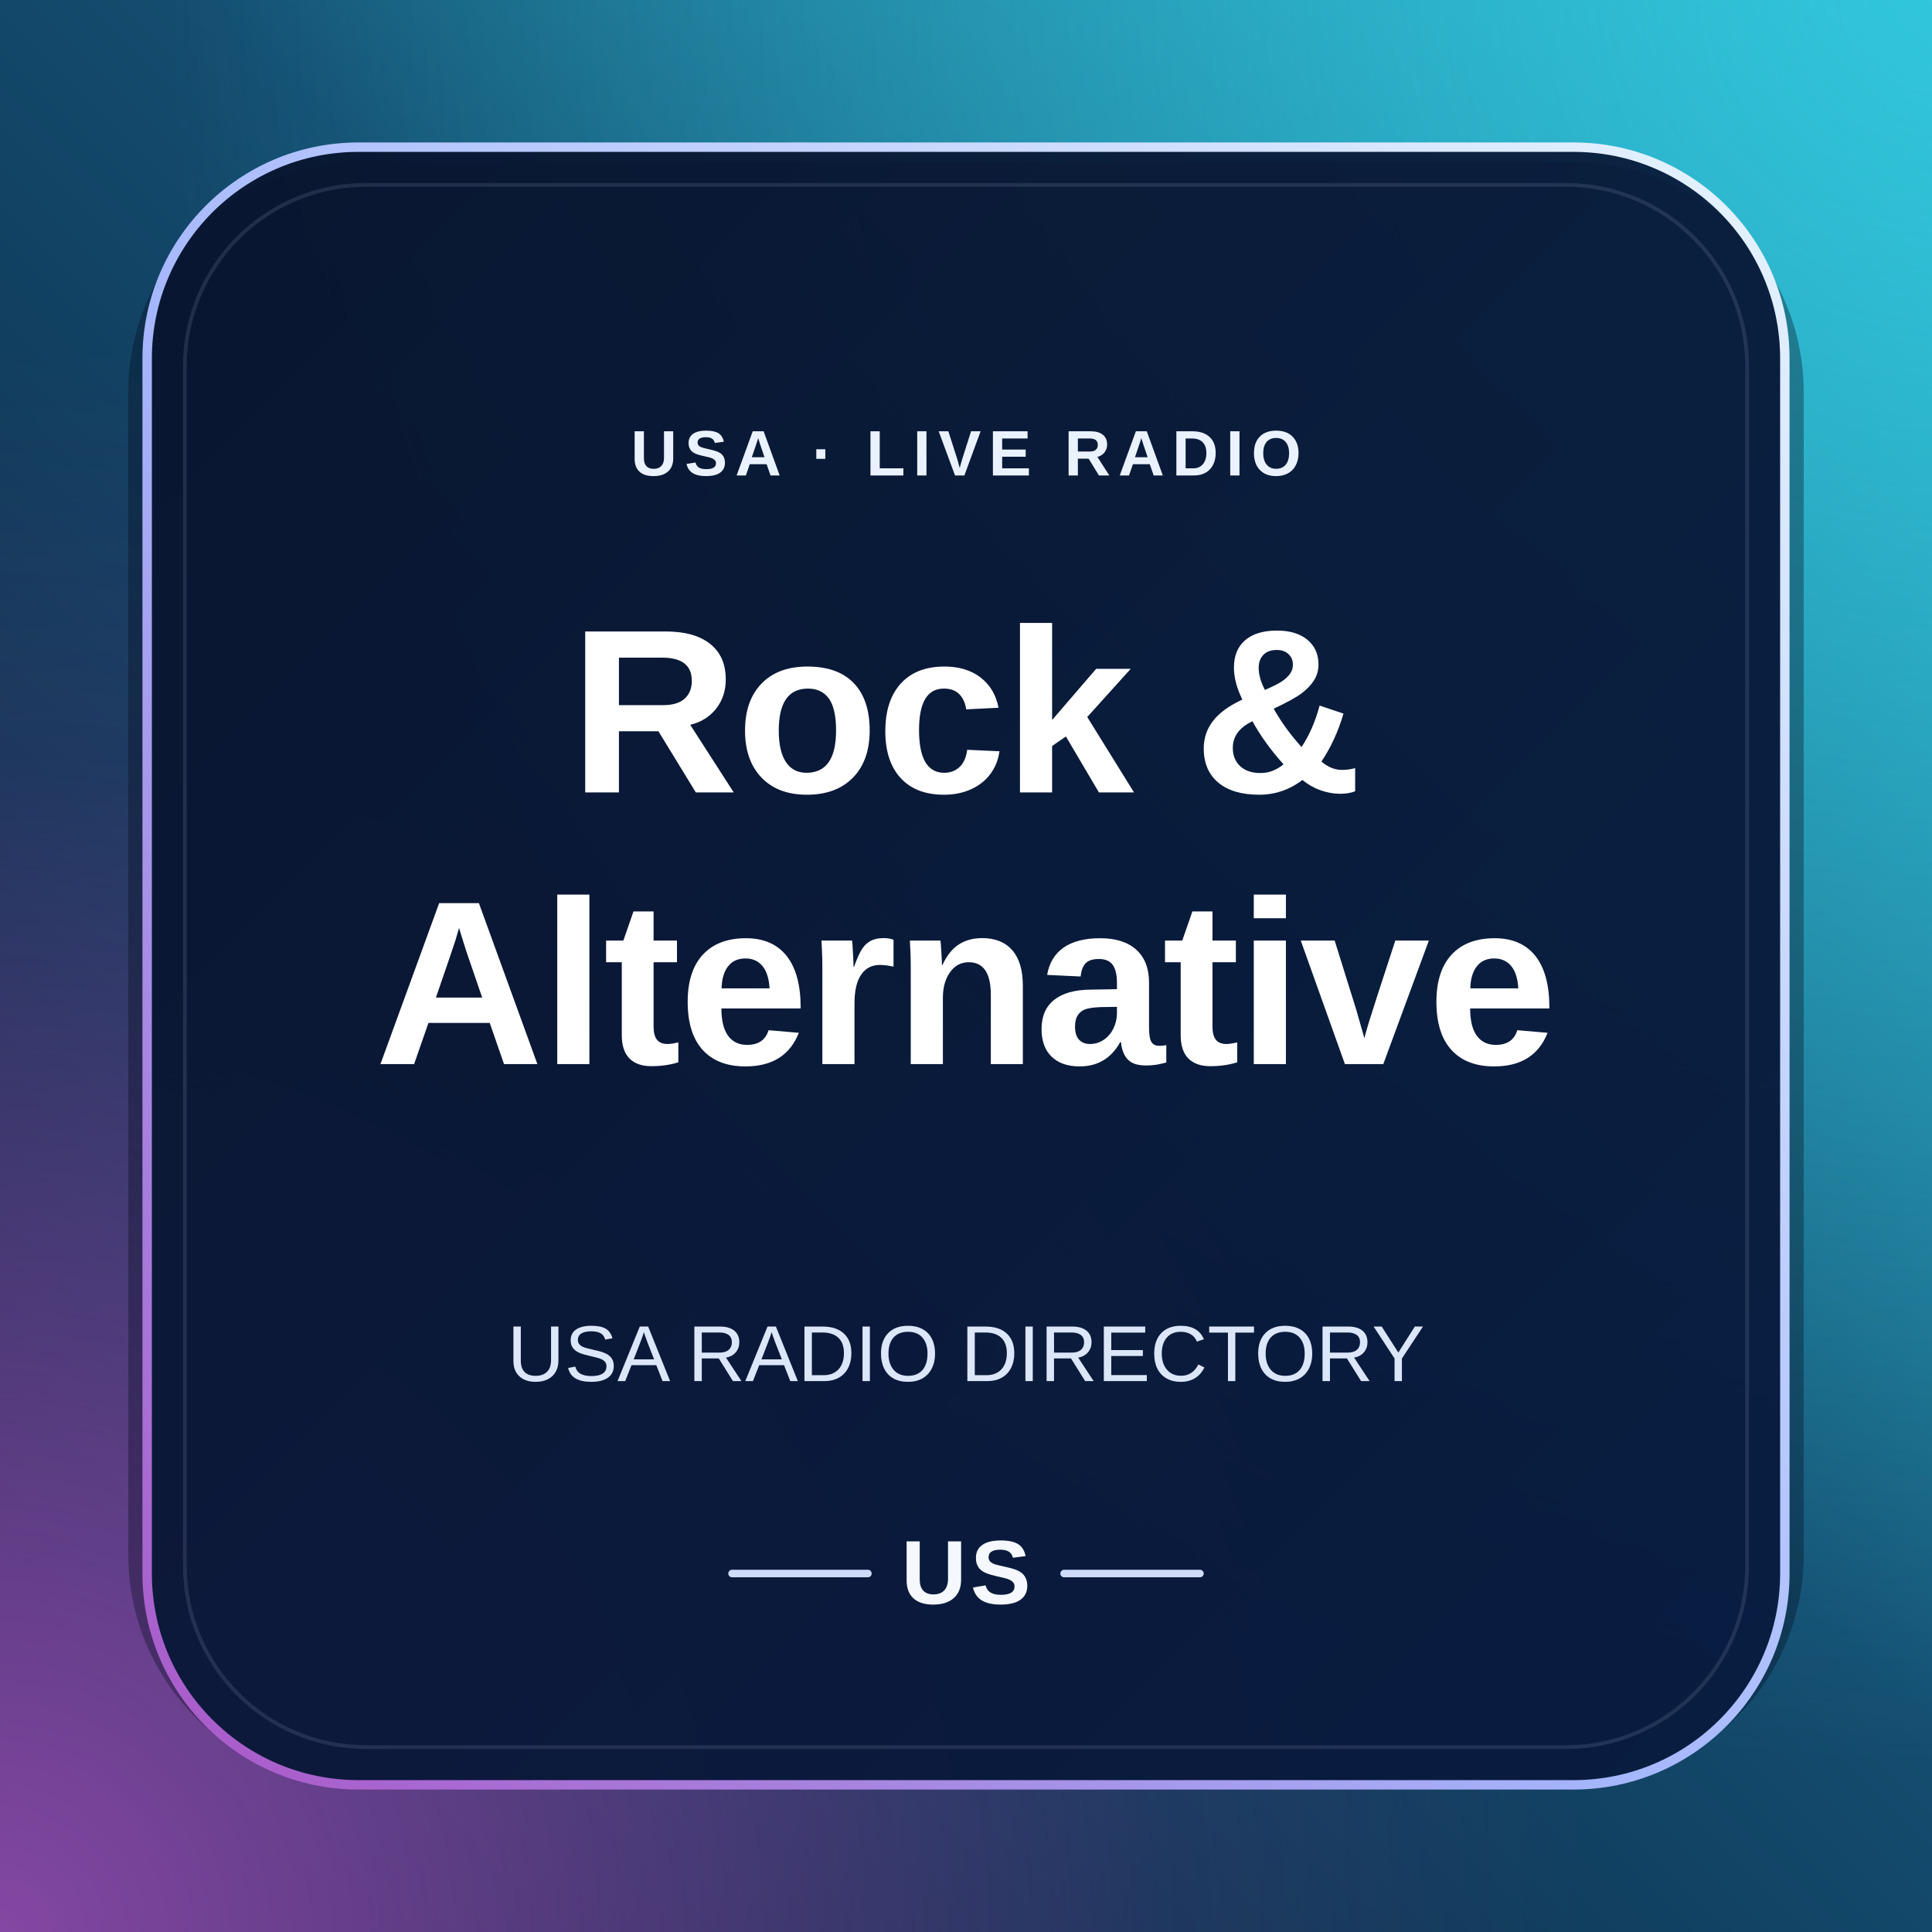
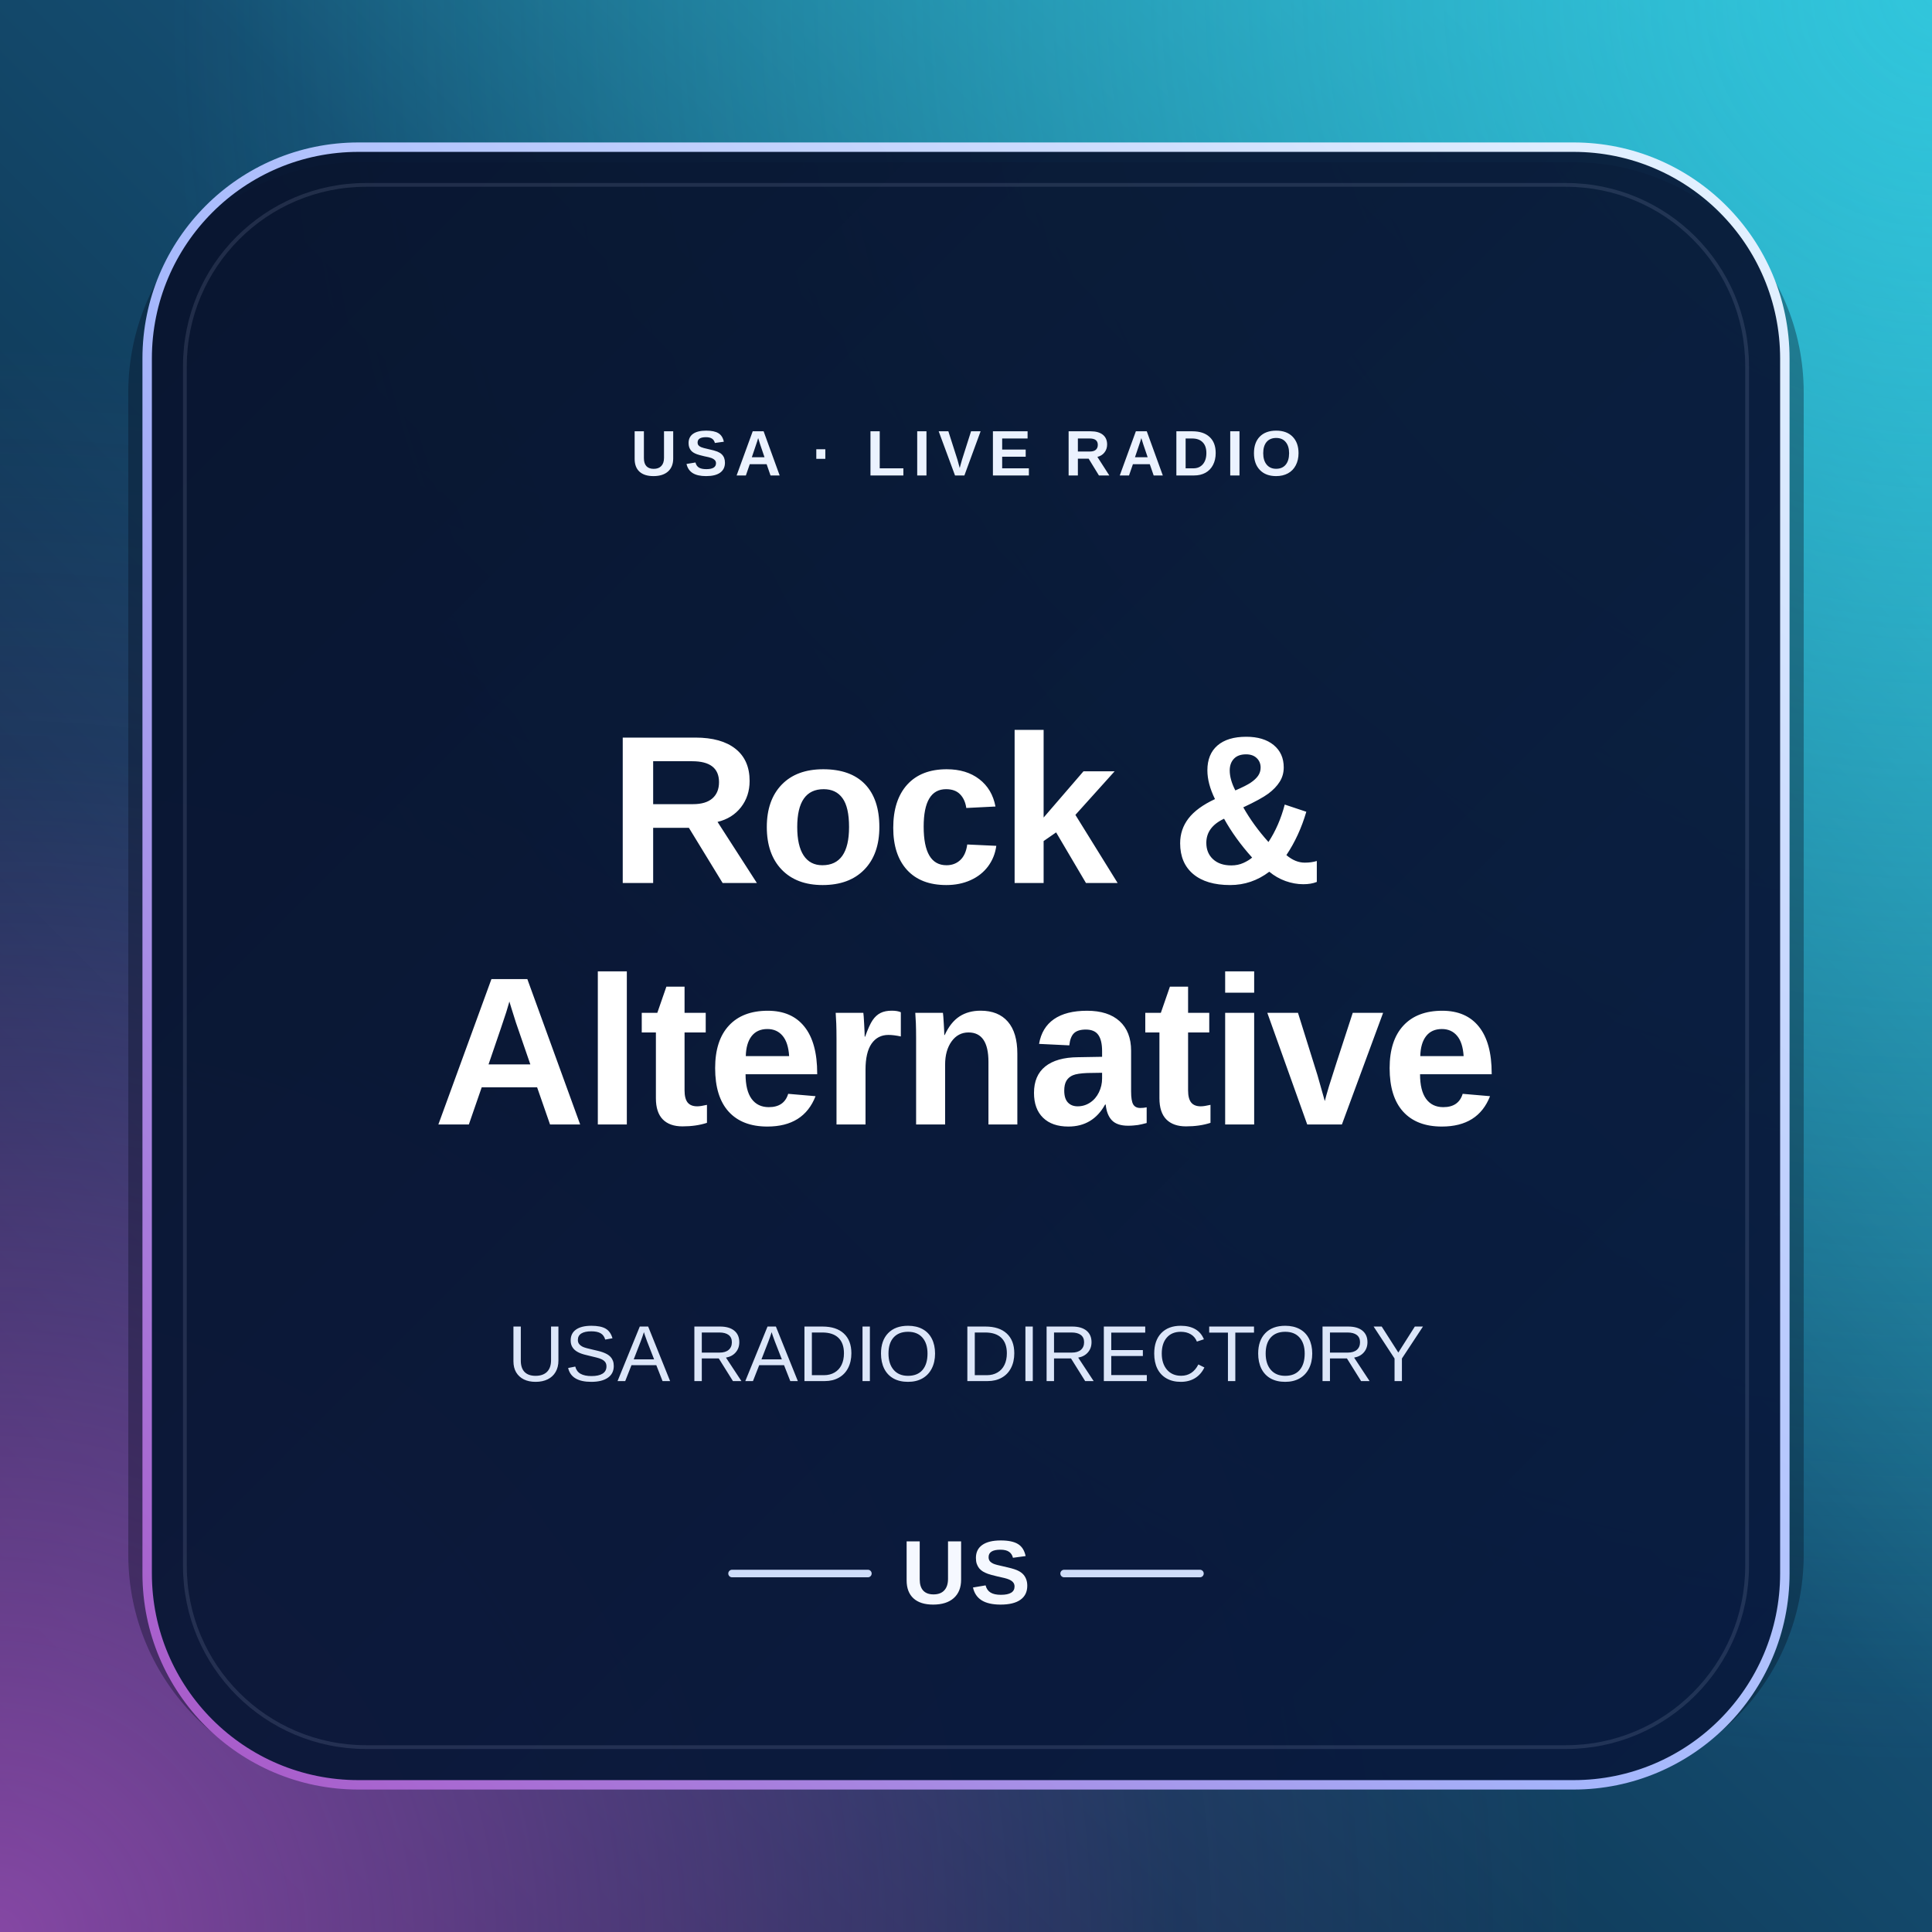
<svg xmlns="http://www.w3.org/2000/svg" width="1254" height="1254" viewBox="0 0 512 512" role="img" aria-label="Rock &amp; Alternative radio cover">
  <defs>
    <linearGradient id="background" x1="0" y1="1" x2="1" y2="0">
      <stop offset="0" stop-color="#07142b" />
      <stop offset=".55" stop-color="#144d70" />
      <stop offset="1" stop-color="#31c6dc" />
    </linearGradient>
    <radialGradient id="leftGlow" cx="0" cy="1" r=".82">
      <stop offset="0" stop-color="#a956c7" stop-opacity=".78" />
      <stop offset=".74" stop-color="#a956c7" stop-opacity=".11" />
      <stop offset="1" stop-color="#a956c7" stop-opacity="0" />
    </radialGradient>
    <radialGradient id="rightGlow" cx="1" cy="0" r=".91">
      <stop offset="0" stop-color="#31c6dc" stop-opacity=".64" />
      <stop offset="1" stop-color="#31c6dc" stop-opacity="0" />
    </radialGradient>
    <linearGradient id="rim" x1="0" y1="1" x2="1" y2="0">
      <stop offset="0" stop-color="#a956c7" />
      <stop offset=".45" stop-color="#a5b7fc" />
      <stop offset="1" stop-color="#e6f4ff" />
    </linearGradient>
    <linearGradient id="pane" x1="0" y1="0" x2="1" y2="1">
      <stop offset="0" stop-color="#09142e" stop-opacity=".94" />
      <stop offset="1" stop-color="#091b40" stop-opacity=".92" />
    </linearGradient>
  </defs>
  <rect width="512" height="512" fill="url(#background)" />
  <rect width="512" height="512" fill="url(#leftGlow)" />
  <rect width="512" height="512" fill="url(#rightGlow)" />
  <rect x="34" y="43" width="444" height="430" rx="61" fill="#040819" opacity=".34" />
  <rect x="39" y="39" width="434" height="434" rx="56" fill="url(#pane)" stroke="url(#rim)" stroke-width="2.5" />
  <rect x="49" y="49" width="414" height="414" rx="48" fill="none" stroke="#d0deff" stroke-opacity=".12" />
  <text x="256" y="126" text-anchor="middle" font-family="Arial,Helvetica,sans-serif" font-size="17" font-weight="700" letter-spacing="2.0" fill="#ebf2ff">USA · LIVE RADIO</text>
-   <text x="256" y="210" text-anchor="middle" font-family="Arial,Helvetica,sans-serif" font-size="62" font-weight="750" letter-spacing="-0.7" fill="#ffffff">Rock &amp;</text>
-   <text x="256" y="282" text-anchor="middle" font-family="Arial,Helvetica,sans-serif" font-size="62" font-weight="750" letter-spacing="-0.7" fill="#ffffff">Alternative</text>
+   <text x="256" y="234" text-anchor="middle" font-family="Arial,Helvetica,sans-serif" font-size="56" font-weight="750" letter-spacing="-0.7" fill="#ffffff">Rock &amp;</text>
+   <text x="256" y="298" text-anchor="middle" font-family="Arial,Helvetica,sans-serif" font-size="56" font-weight="750" letter-spacing="-0.7" fill="#ffffff">Alternative</text>
  <text x="256" y="366" text-anchor="middle" font-family="Arial,Helvetica,sans-serif" font-size="21" font-weight="400" fill="#dce6f9">USA RADIO DIRECTORY</text>
  <path d="M194 417H230 M282 417H318" fill="none" stroke="#cedcf9" stroke-width="2" stroke-linecap="round" />
  <text x="256" y="425" text-anchor="middle" font-family="Arial,Helvetica,sans-serif" font-size="24" font-weight="700" letter-spacing="1" fill="#f5f8ff">US</text>
</svg>
